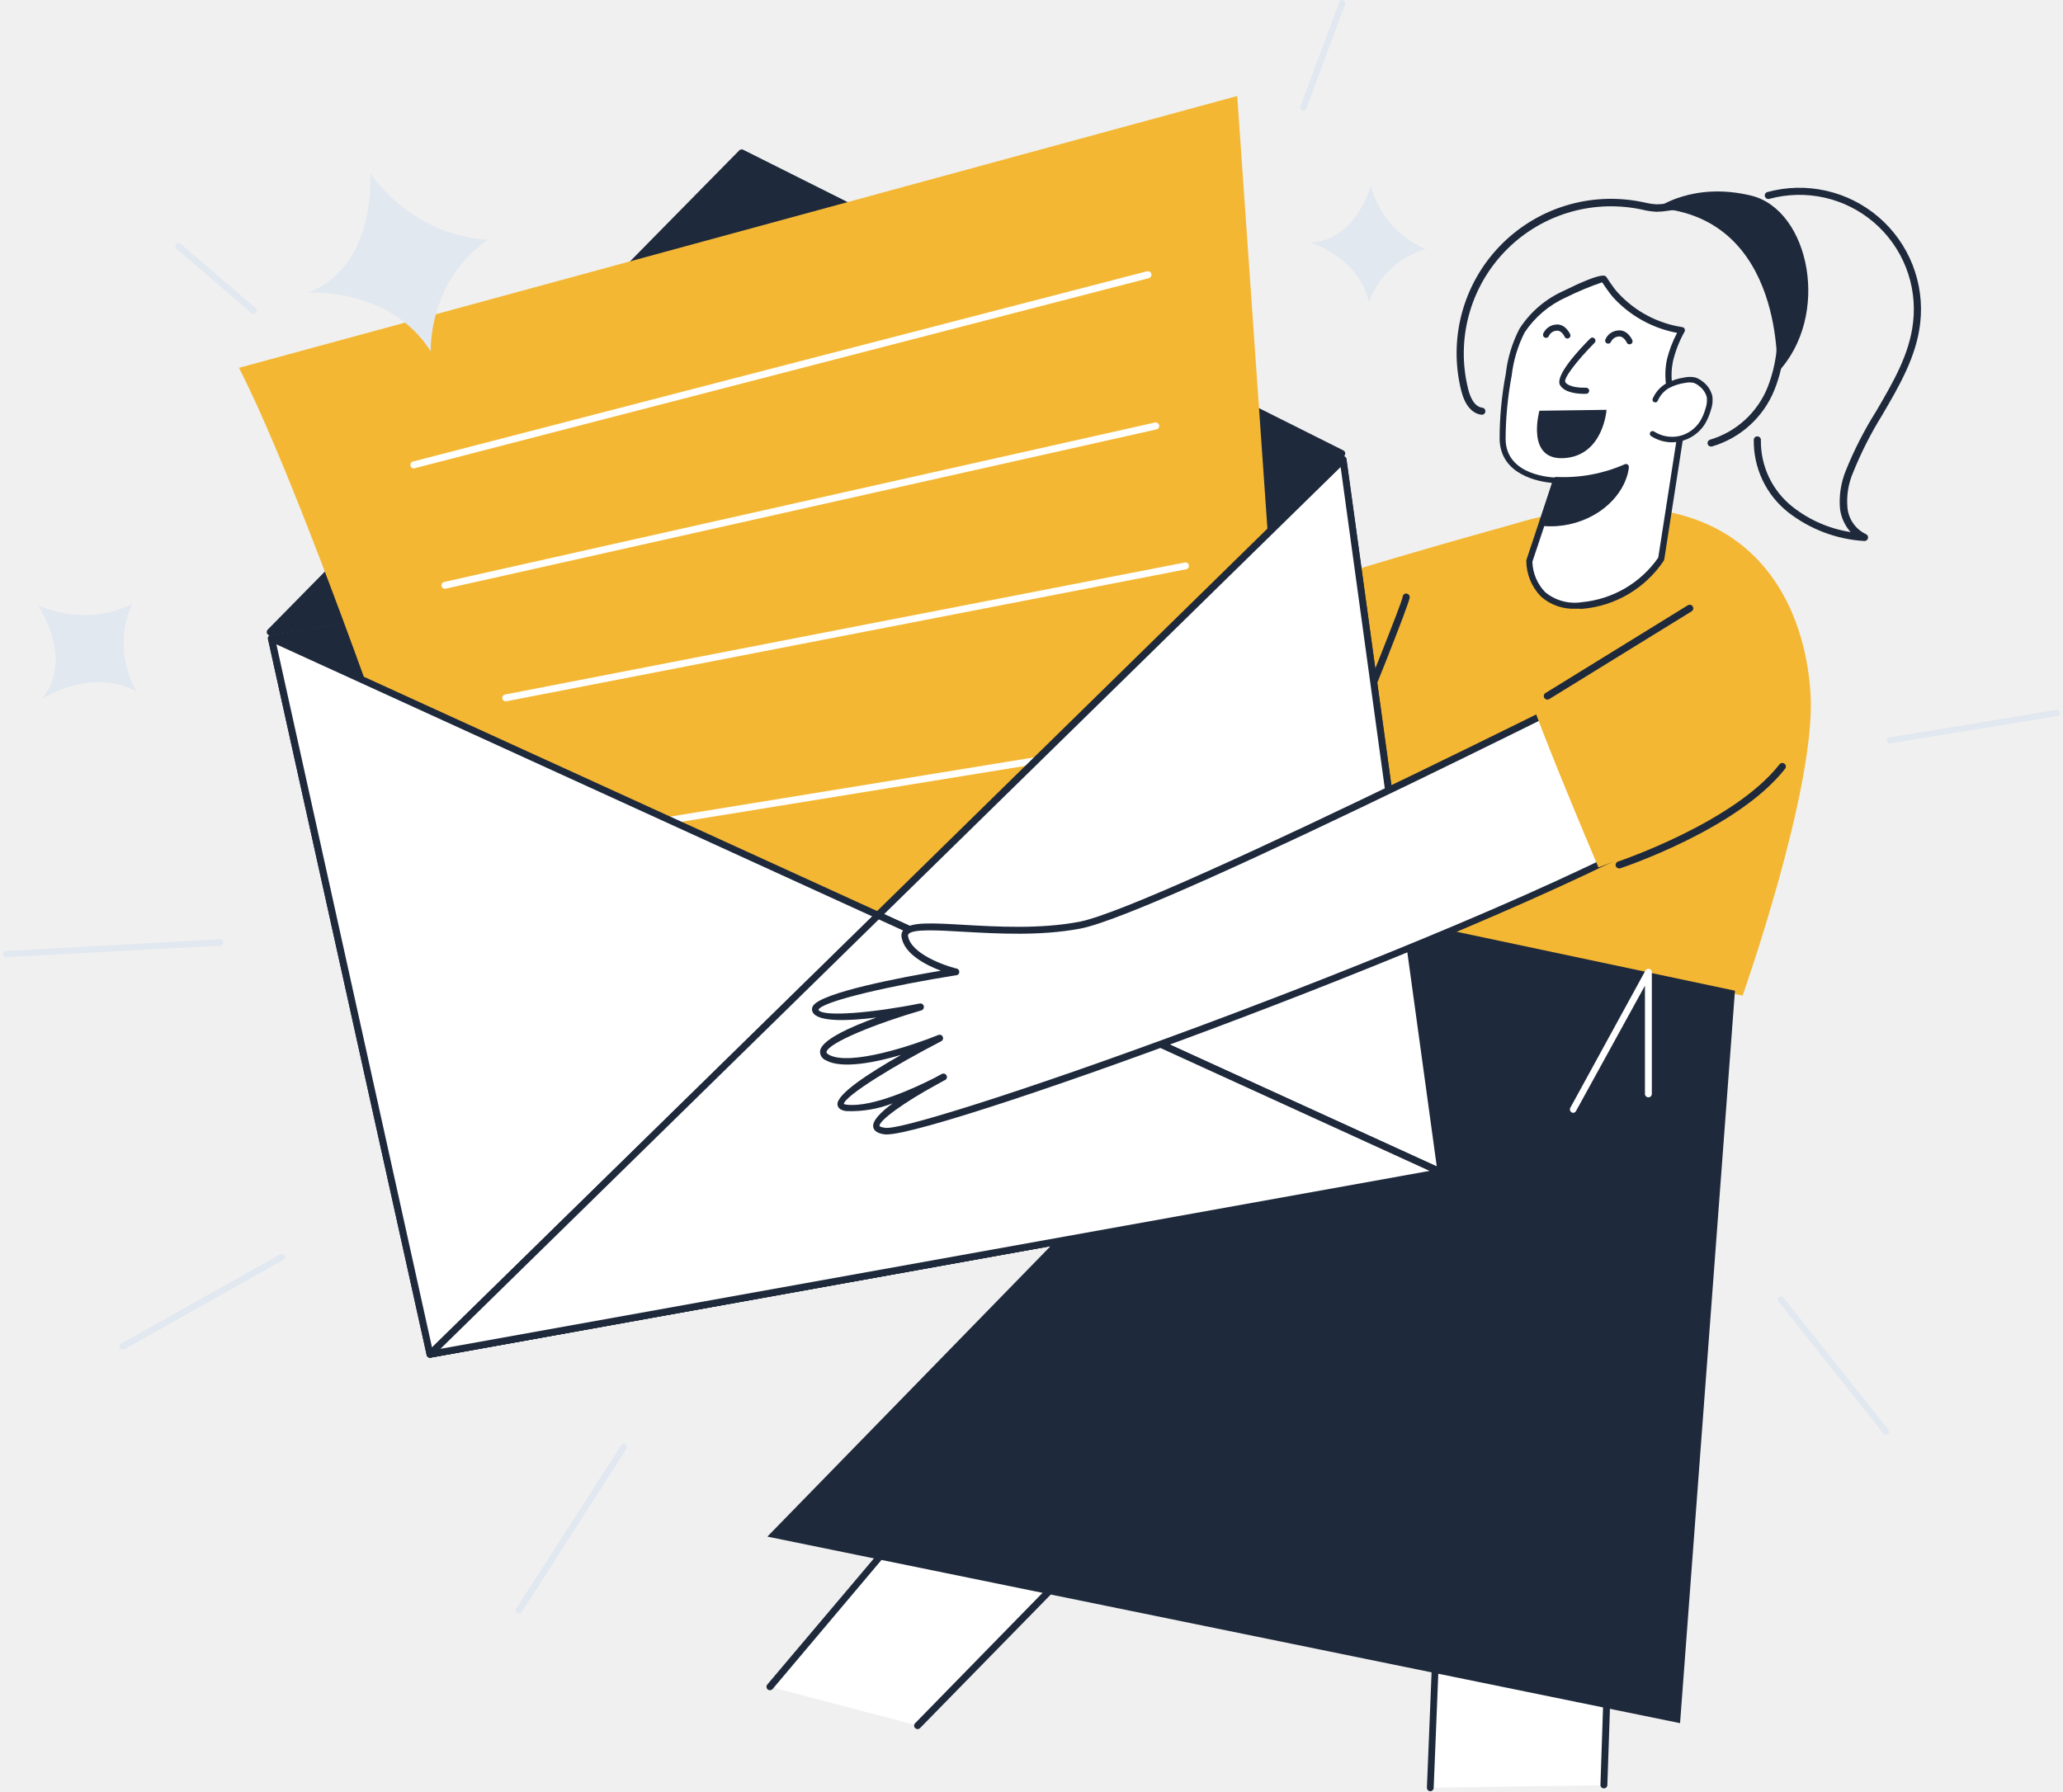
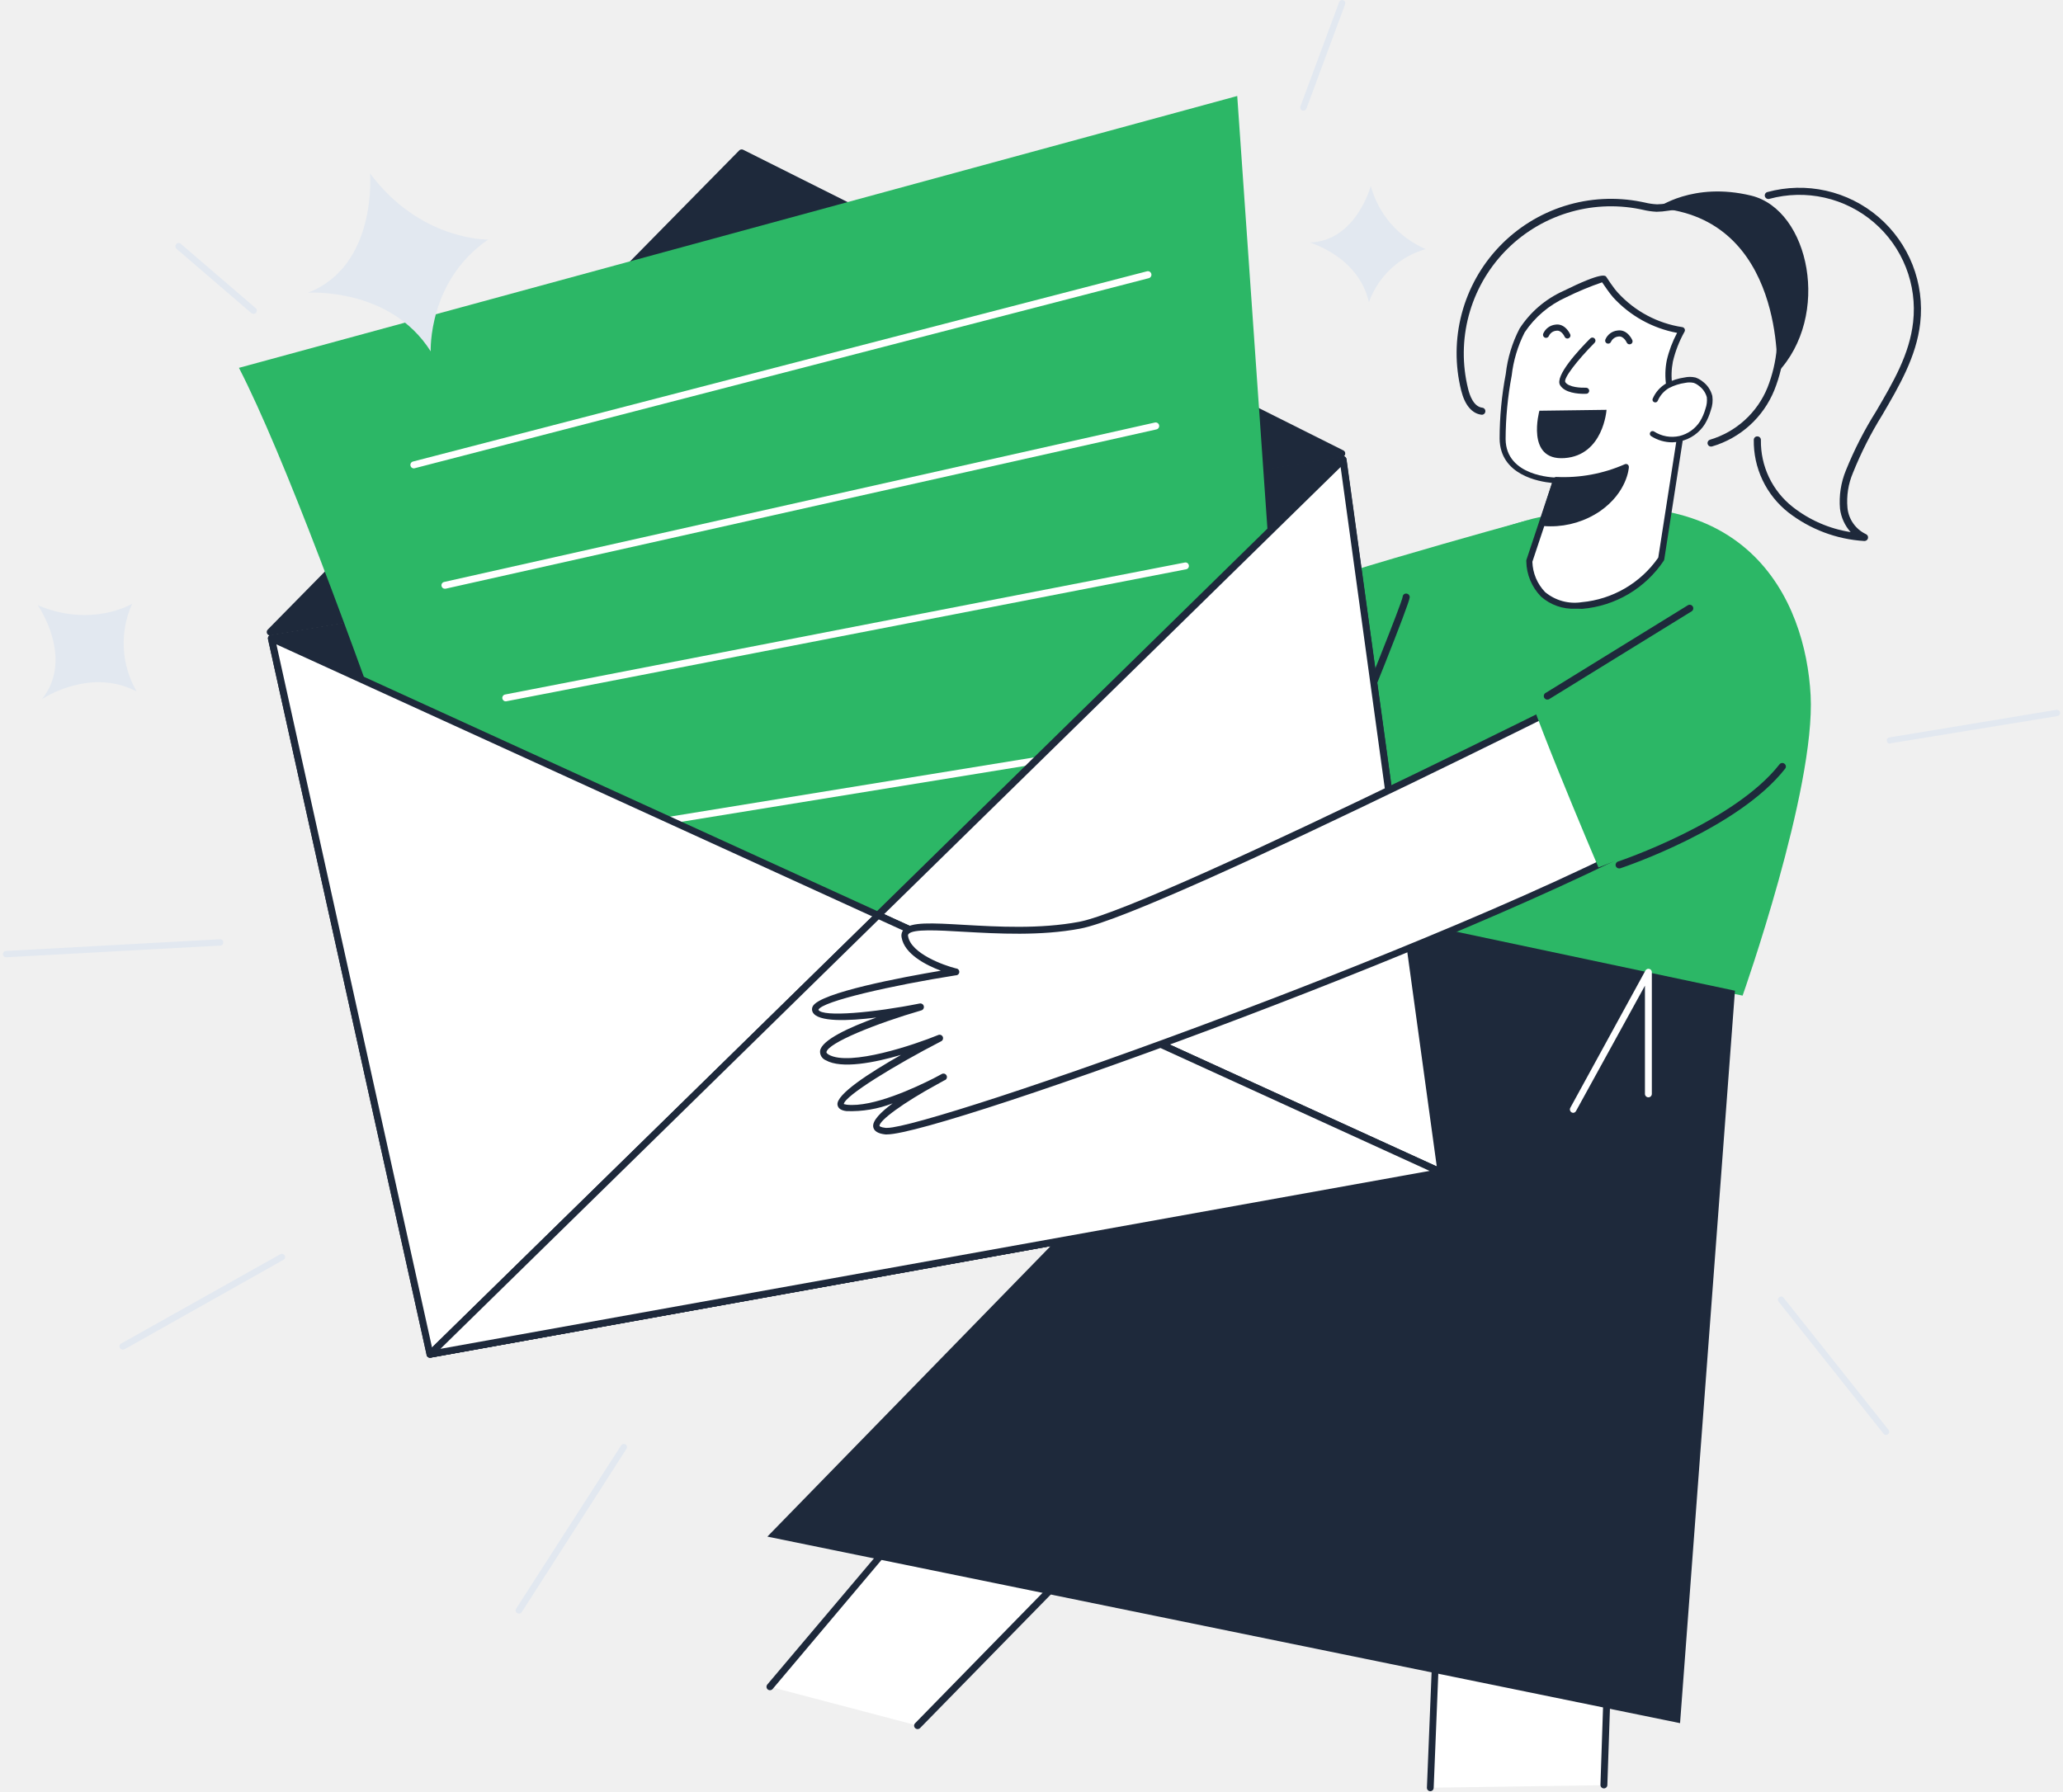
<svg xmlns="http://www.w3.org/2000/svg" width="152" height="132" viewBox="0 0 152 132" fill="none">
  <path d="M118.164 131.553L118.733 114.762L106.145 112.856L105.378 131.741" fill="white" />
  <path d="M105.378 132C105.311 131.997 105.248 131.969 105.203 131.92C105.157 131.872 105.132 131.807 105.134 131.741L105.901 112.851C105.902 112.815 105.911 112.779 105.926 112.747C105.942 112.715 105.965 112.686 105.993 112.663C106.02 112.64 106.052 112.624 106.086 112.615C106.12 112.606 106.156 112.605 106.191 112.612L118.784 114.518C118.845 114.528 118.901 114.56 118.94 114.607C118.979 114.655 119 114.715 118.998 114.777L118.428 131.548C118.427 131.581 118.419 131.614 118.405 131.644C118.391 131.675 118.371 131.702 118.347 131.725C118.322 131.747 118.294 131.765 118.262 131.776C118.231 131.788 118.198 131.793 118.164 131.792C118.131 131.79 118.098 131.783 118.068 131.769C118.037 131.755 118.01 131.735 117.987 131.71C117.965 131.686 117.947 131.657 117.936 131.626C117.924 131.594 117.919 131.561 117.92 131.528L118.474 114.991L106.384 113.161L105.632 131.761C105.628 131.826 105.6 131.887 105.552 131.931C105.505 131.976 105.443 132 105.378 132Z" fill="#1E293B" />
  <path d="M56.733 124.301L71.135 107.225L84.013 110.376L67.603 127.162" fill="white" />
  <path d="M67.603 127.421C67.536 127.42 67.472 127.393 67.425 127.345C67.401 127.322 67.383 127.294 67.37 127.264C67.357 127.233 67.35 127.2 67.35 127.167C67.35 127.134 67.357 127.101 67.37 127.071C67.383 127.04 67.401 127.012 67.425 126.989L83.52 110.518L71.227 107.51L56.926 124.468C56.881 124.519 56.818 124.55 56.751 124.555C56.684 124.561 56.618 124.541 56.565 124.499C56.514 124.455 56.482 124.392 56.476 124.325C56.47 124.257 56.491 124.19 56.534 124.138L70.967 107.063C70.998 107.026 71.038 106.999 71.083 106.985C71.127 106.971 71.176 106.969 71.221 106.981L84.099 110.127C84.142 110.139 84.181 110.162 84.213 110.193C84.245 110.224 84.269 110.262 84.282 110.305C84.294 110.348 84.295 110.394 84.284 110.437C84.273 110.481 84.252 110.521 84.221 110.554L67.811 127.325C67.786 127.355 67.754 127.38 67.718 127.397C67.682 127.413 67.643 127.422 67.603 127.421Z" fill="#1E293B" />
-   <path d="M112.548 38.338C112.548 38.338 92.972 43.705 93.16 44.467C93.349 45.23 97.17 59.347 97.17 59.347L109.367 56.298L112.548 38.338Z" fill="#F4B733" />
-   <path d="M112.945 38.221C112.945 38.221 106.73 39.888 102.918 42.084C99.106 44.279 100.153 67.677 100.153 67.677L128.394 73.369C128.394 73.369 133.771 58.173 133.405 51.236C133.039 44.299 128.75 34.461 112.945 38.221Z" fill="#F4B733" />
+   <path d="M112.548 38.338C112.548 38.338 92.972 43.705 93.16 44.467C93.349 45.23 97.17 59.347 97.17 59.347L109.367 56.298L112.548 38.338Z" fill="#2cb766" />
+   <path d="M112.945 38.221C112.945 38.221 106.73 39.888 102.918 42.084C99.106 44.279 100.153 67.677 100.153 67.677L128.394 73.369C128.394 73.369 133.771 58.173 133.405 51.236C133.039 44.299 128.75 34.461 112.945 38.221Z" fill="#2cb766" />
  <path d="M98.883 56.273C98.851 56.28 98.818 56.28 98.786 56.273C98.723 56.246 98.672 56.195 98.646 56.132C98.619 56.068 98.619 55.996 98.644 55.932C100.489 51.394 103.269 44.472 103.345 43.99C103.346 43.956 103.353 43.922 103.367 43.892C103.38 43.861 103.4 43.833 103.425 43.81C103.449 43.786 103.478 43.768 103.51 43.757C103.542 43.745 103.575 43.739 103.609 43.741C103.679 43.743 103.745 43.773 103.793 43.823C103.841 43.873 103.868 43.94 103.868 44.01C103.868 44.447 100.555 52.649 99.127 56.131C99.104 56.175 99.069 56.213 99.026 56.238C98.983 56.263 98.933 56.275 98.883 56.273Z" fill="#1E293B" />
  <path d="M114.673 35.37L112.681 41.357C112.681 41.357 112.63 44.914 116.579 44.604C117.745 44.5 118.873 44.138 119.882 43.544C120.891 42.949 121.756 42.138 122.413 41.169L124.08 30.436C123.475 29.909 123.091 29.174 123.002 28.377C122.915 27.781 122.932 27.174 123.053 26.583C123.239 25.791 123.535 25.028 123.932 24.317C122.054 24.024 120.332 23.101 119.048 21.7C118.743 21.327 118.458 20.939 118.195 20.536C118.073 20.348 115.567 21.522 115.303 21.654C114.012 22.223 112.911 23.151 112.132 24.327C111.615 25.343 111.288 26.446 111.166 27.579C110.87 29.138 110.72 30.72 110.719 32.306C110.749 35.33 114.673 35.37 114.673 35.37Z" fill="white" />
  <path d="M116.086 44.858C115.155 44.903 114.244 44.584 113.545 43.969C112.859 43.271 112.469 42.335 112.457 41.357C112.455 41.333 112.455 41.309 112.457 41.286L114.353 35.589C113.387 35.497 110.516 35.004 110.49 32.321C110.492 30.723 110.644 29.129 110.943 27.559C111.074 26.392 111.418 25.258 111.959 24.215C112.744 23.001 113.863 22.039 115.181 21.445C118.103 20.002 118.296 20.297 118.367 20.429C118.367 20.429 118.876 21.222 119.201 21.567C120.448 22.935 122.128 23.832 123.958 24.108C123.993 24.115 124.027 24.13 124.055 24.152C124.084 24.174 124.107 24.203 124.122 24.236C124.137 24.269 124.145 24.305 124.144 24.341C124.142 24.377 124.133 24.412 124.115 24.444C123.727 25.135 123.438 25.878 123.256 26.649C123.145 27.215 123.129 27.796 123.211 28.367C123.288 29.104 123.64 29.784 124.196 30.273C124.231 30.297 124.258 30.33 124.274 30.369C124.291 30.407 124.295 30.45 124.288 30.491L122.621 41.225C122.616 41.255 122.606 41.284 122.591 41.311C121.92 42.319 121.03 43.161 119.989 43.778C118.947 44.393 117.779 44.766 116.573 44.868C116.416 44.858 116.248 44.858 116.086 44.858ZM112.904 41.398C112.928 42.234 113.263 43.031 113.844 43.634C114.216 43.942 114.65 44.168 115.116 44.296C115.582 44.424 116.071 44.451 116.548 44.376C117.669 44.272 118.754 43.924 119.727 43.357C120.699 42.79 121.536 42.017 122.179 41.093L123.82 30.532C123.232 29.97 122.858 29.221 122.763 28.413C122.671 27.799 122.684 27.173 122.804 26.563C122.967 25.855 123.224 25.171 123.566 24.53C121.751 24.191 120.096 23.271 118.85 21.908C118.586 21.608 118.195 21.029 118.042 20.805C117.133 21.116 116.245 21.486 115.384 21.913C114.145 22.47 113.089 23.365 112.335 24.495C111.829 25.491 111.505 26.57 111.38 27.681C111.088 29.224 110.938 30.791 110.932 32.362C110.963 35.116 114.49 35.187 114.652 35.192C114.688 35.193 114.724 35.201 114.756 35.218C114.788 35.235 114.815 35.259 114.835 35.289C114.857 35.318 114.872 35.353 114.878 35.389C114.884 35.425 114.882 35.462 114.871 35.497L112.904 41.398Z" fill="#1E293B" />
  <path d="M121.976 29.475C122.168 29.049 122.49 28.693 122.895 28.459C123.288 28.255 123.712 28.121 124.151 28.062C124.386 28.007 124.632 28.007 124.867 28.062C125.03 28.115 125.18 28.2 125.309 28.311C125.639 28.541 125.875 28.882 125.975 29.272C126.016 29.594 125.98 29.922 125.868 30.227C125.773 30.566 125.633 30.891 125.452 31.193C125.264 31.491 125.02 31.748 124.733 31.95C124.445 32.153 124.12 32.296 123.777 32.371C123.434 32.447 123.079 32.454 122.733 32.391C122.387 32.328 122.057 32.197 121.762 32.006" fill="white" />
  <path d="M123.211 32.596C122.657 32.596 122.116 32.438 121.65 32.138C121.605 32.109 121.574 32.064 121.562 32.011C121.551 31.959 121.561 31.904 121.589 31.859C121.603 31.836 121.622 31.816 121.644 31.801C121.665 31.785 121.69 31.774 121.716 31.769C121.742 31.763 121.769 31.763 121.795 31.768C121.822 31.773 121.847 31.783 121.869 31.798C122.142 31.974 122.448 32.094 122.768 32.152C123.088 32.21 123.416 32.203 123.734 32.133C124.364 31.983 124.911 31.593 125.259 31.046C125.431 30.758 125.565 30.449 125.655 30.126C125.754 29.853 125.788 29.561 125.757 29.272C125.664 28.931 125.455 28.633 125.167 28.429C125.055 28.336 124.928 28.264 124.791 28.215C124.585 28.17 124.372 28.17 124.166 28.215C123.751 28.273 123.349 28.4 122.977 28.591C122.605 28.807 122.313 29.137 122.143 29.531C122.133 29.556 122.119 29.578 122.1 29.597C122.081 29.616 122.058 29.631 122.034 29.641C122.009 29.651 121.983 29.656 121.956 29.655C121.93 29.655 121.903 29.649 121.879 29.638C121.854 29.629 121.831 29.614 121.812 29.596C121.793 29.577 121.778 29.554 121.767 29.529C121.757 29.505 121.753 29.478 121.754 29.451C121.754 29.424 121.761 29.398 121.772 29.374C121.978 28.895 122.335 28.497 122.789 28.241C123.201 28.027 123.646 27.884 124.105 27.819C124.373 27.758 124.65 27.758 124.918 27.819C125.102 27.882 125.274 27.976 125.426 28.098C125.794 28.361 126.056 28.747 126.163 29.186C126.212 29.539 126.174 29.898 126.051 30.233C125.951 30.589 125.804 30.931 125.614 31.249C125.412 31.569 125.149 31.846 124.839 32.065C124.53 32.283 124.18 32.437 123.81 32.52C123.614 32.567 123.413 32.592 123.211 32.596Z" fill="#1E293B" />
  <path d="M113.656 38.531C115.106 38.678 116.562 38.319 117.778 37.515C119.709 36.168 119.811 34.466 119.811 34.466C118.193 35.166 116.433 35.476 114.673 35.37L113.656 38.531Z" fill="#1E293B" />
  <path d="M114.236 38.785C114.028 38.788 113.821 38.776 113.616 38.75C113.583 38.745 113.552 38.734 113.525 38.717C113.497 38.699 113.474 38.675 113.457 38.648C113.439 38.62 113.428 38.589 113.424 38.557C113.42 38.524 113.423 38.491 113.433 38.46L114.449 35.304C114.465 35.258 114.495 35.218 114.536 35.189C114.576 35.161 114.624 35.146 114.673 35.147C116.394 35.231 118.111 34.914 119.689 34.222C119.723 34.203 119.761 34.193 119.801 34.193C119.84 34.193 119.878 34.203 119.912 34.222C119.945 34.243 119.971 34.273 119.989 34.308C120.007 34.342 120.015 34.381 120.014 34.42C120.014 34.496 119.892 36.27 117.895 37.667C116.816 38.401 115.54 38.791 114.236 38.785ZM113.946 38.328C115.253 38.394 116.547 38.038 117.636 37.312C118.537 36.726 119.198 35.834 119.496 34.801C118.009 35.381 116.42 35.655 114.825 35.609L113.946 38.328Z" fill="#1E293B" />
  <path d="M117.321 25.1C117.321 25.1 114.78 27.641 115.135 28.271C115.491 28.901 116.889 28.779 116.889 28.779" fill="white" />
  <path d="M116.706 29.023C116.269 29.023 115.293 28.957 114.947 28.388C114.53 27.707 116.36 25.75 117.168 24.942C117.189 24.921 117.214 24.904 117.241 24.892C117.269 24.881 117.298 24.875 117.328 24.875C117.358 24.875 117.387 24.881 117.415 24.892C117.442 24.904 117.467 24.921 117.488 24.942C117.53 24.985 117.554 25.043 117.554 25.102C117.554 25.162 117.53 25.22 117.488 25.262C116.197 26.563 115.181 27.89 115.328 28.154C115.567 28.556 116.548 28.586 116.853 28.571C116.912 28.569 116.97 28.591 117.015 28.63C117.059 28.67 117.087 28.725 117.092 28.784C117.093 28.814 117.089 28.843 117.079 28.871C117.069 28.898 117.053 28.924 117.034 28.945C117.014 28.967 116.99 28.985 116.963 28.997C116.937 29.01 116.908 29.017 116.878 29.018L116.706 29.023Z" fill="#1E293B" />
  <path d="M113.422 30.268L118.367 30.202C118.367 30.202 118.144 33.556 115.267 33.759C112.391 33.963 113.422 30.268 113.422 30.268Z" fill="#1E293B" />
  <path d="M118.489 25.105C118.554 24.965 118.654 24.845 118.78 24.755C118.906 24.666 119.052 24.611 119.206 24.596C119.775 24.505 120.065 25.171 120.065 25.171" fill="white" />
  <path d="M120.065 25.374C120.021 25.375 119.978 25.363 119.941 25.339C119.904 25.316 119.874 25.282 119.856 25.242C119.856 25.242 119.633 24.734 119.241 24.8C119.127 24.811 119.017 24.852 118.923 24.918C118.829 24.983 118.753 25.072 118.703 25.176C118.682 25.232 118.64 25.278 118.586 25.304C118.532 25.329 118.47 25.333 118.413 25.313C118.358 25.294 118.313 25.253 118.288 25.201C118.262 25.149 118.258 25.089 118.276 25.034C118.35 24.851 118.471 24.692 118.628 24.573C118.784 24.454 118.97 24.38 119.165 24.358C119.897 24.236 120.253 25.029 120.268 25.064C120.28 25.091 120.286 25.12 120.287 25.15C120.287 25.179 120.282 25.208 120.271 25.236C120.26 25.263 120.244 25.288 120.223 25.309C120.203 25.33 120.178 25.347 120.151 25.359L120.065 25.374Z" fill="#1E293B" />
  <path d="M113.91 24.672C113.975 24.533 114.075 24.412 114.201 24.323C114.327 24.234 114.473 24.179 114.627 24.164C115.196 24.068 115.486 24.739 115.486 24.739" fill="white" />
  <path d="M115.486 24.947C115.441 24.947 115.398 24.934 115.361 24.91C115.324 24.886 115.295 24.851 115.277 24.81C115.277 24.81 115.054 24.302 114.663 24.373C114.548 24.383 114.438 24.423 114.343 24.489C114.249 24.555 114.173 24.645 114.124 24.749C114.103 24.805 114.061 24.851 114.007 24.877C113.953 24.902 113.891 24.906 113.834 24.886C113.779 24.865 113.734 24.824 113.709 24.771C113.683 24.718 113.679 24.657 113.697 24.601C113.772 24.42 113.893 24.261 114.05 24.142C114.206 24.024 114.391 23.949 114.586 23.925C115.318 23.803 115.674 24.601 115.689 24.632C115.702 24.659 115.708 24.688 115.709 24.718C115.71 24.747 115.705 24.777 115.694 24.804C115.683 24.832 115.667 24.857 115.646 24.878C115.625 24.899 115.6 24.916 115.572 24.927C115.545 24.94 115.516 24.947 115.486 24.947Z" fill="#1E293B" />
  <path d="M127.83 73.008L123.785 126.984L56.539 113.237L101.241 67.377L127.83 73.008Z" fill="#1E293B" />
  <path d="M98.883 33.414L19.908 46.576L54.649 11.266L98.883 33.414Z" fill="#1E293B" />
  <path d="M19.908 46.831C19.858 46.831 19.809 46.816 19.767 46.789C19.725 46.761 19.692 46.722 19.673 46.676C19.653 46.629 19.648 46.578 19.657 46.529C19.666 46.48 19.69 46.434 19.725 46.399L54.466 11.084C54.504 11.046 54.553 11.021 54.606 11.013C54.659 11.005 54.713 11.014 54.761 11.038L98.974 33.19C99.024 33.212 99.064 33.251 99.089 33.299C99.114 33.347 99.122 33.402 99.112 33.455C99.107 33.508 99.085 33.557 99.051 33.597C99.016 33.638 98.97 33.666 98.918 33.678L19.949 46.825L19.908 46.831ZM54.705 11.577L20.655 46.195L98.07 33.292L54.705 11.577Z" fill="#1E293B" />
  <path d="M106.175 86.394L31.678 99.795L20.01 47.044L98.944 33.881L106.175 86.394Z" fill="#1E293B" />
  <path d="M31.683 100.049C31.625 100.051 31.568 100.032 31.523 99.995C31.477 99.959 31.446 99.908 31.434 99.851L19.745 47.095C19.732 47.028 19.744 46.959 19.781 46.902C19.8 46.872 19.826 46.846 19.855 46.827C19.885 46.808 19.919 46.795 19.954 46.79L98.918 33.627C98.986 33.617 99.055 33.633 99.112 33.673C99.139 33.694 99.163 33.719 99.18 33.749C99.198 33.779 99.209 33.812 99.213 33.846L106.445 86.359C106.45 86.391 106.448 86.424 106.441 86.456C106.433 86.488 106.419 86.518 106.4 86.544C106.38 86.57 106.356 86.593 106.328 86.61C106.3 86.627 106.269 86.638 106.236 86.643L31.724 100.044L31.683 100.049ZM20.315 47.247L31.876 99.506L105.891 86.186L98.73 34.186L20.315 47.247Z" fill="#1E293B" />
-   <path d="M37.934 82.338C37.934 82.338 24.213 39.985 17.606 27.107L91.158 7.074L95.732 72.632L37.934 82.338Z" fill="#F4B733" />
+   <path d="M37.934 82.338C37.934 82.338 24.213 39.985 17.606 27.107L91.158 7.074L95.732 72.632L37.934 82.338Z" fill="#2cb766" />
  <path d="M30.489 34.516C30.433 34.517 30.378 34.498 30.333 34.463C30.289 34.428 30.258 34.378 30.245 34.323C30.228 34.259 30.237 34.19 30.27 34.132C30.304 34.074 30.358 34.031 30.423 34.013L84.511 19.992C84.578 19.975 84.65 19.986 84.709 20.021C84.769 20.057 84.812 20.115 84.829 20.183C84.846 20.25 84.835 20.321 84.799 20.381C84.763 20.44 84.706 20.483 84.638 20.5L30.55 34.506L30.489 34.516Z" fill="white" />
  <path d="M32.776 43.385C32.718 43.386 32.662 43.366 32.618 43.33C32.573 43.294 32.543 43.243 32.532 43.186C32.525 43.154 32.524 43.12 32.529 43.088C32.535 43.055 32.547 43.024 32.565 42.996C32.583 42.968 32.607 42.944 32.634 42.925C32.662 42.906 32.693 42.893 32.725 42.886L85.095 31.137C85.163 31.123 85.233 31.136 85.291 31.174C85.348 31.211 85.389 31.27 85.403 31.338C85.417 31.405 85.404 31.475 85.366 31.533C85.329 31.59 85.269 31.631 85.202 31.645L32.852 43.379L32.776 43.385Z" fill="white" />
  <path d="M37.263 51.684C37.204 51.685 37.147 51.665 37.102 51.628C37.056 51.59 37.025 51.538 37.014 51.48C37.008 51.448 37.007 51.414 37.014 51.381C37.02 51.349 37.033 51.317 37.051 51.289C37.07 51.262 37.093 51.238 37.121 51.219C37.149 51.2 37.18 51.187 37.212 51.181L87.296 41.454C87.328 41.447 87.362 41.447 87.394 41.453C87.426 41.46 87.457 41.472 87.485 41.491C87.512 41.509 87.536 41.533 87.554 41.561C87.572 41.588 87.584 41.619 87.591 41.652C87.598 41.684 87.599 41.718 87.593 41.751C87.587 41.785 87.574 41.816 87.555 41.844C87.537 41.872 87.513 41.896 87.485 41.914C87.457 41.933 87.425 41.946 87.392 41.952L37.309 51.679L37.263 51.684Z" fill="white" />
  <path d="M39.647 62.275C39.579 62.28 39.513 62.258 39.461 62.215C39.41 62.171 39.378 62.108 39.372 62.041C39.367 61.974 39.389 61.907 39.432 61.855C39.476 61.804 39.539 61.772 39.606 61.767L87.113 54.037C87.18 54.026 87.249 54.042 87.305 54.082C87.36 54.122 87.397 54.183 87.408 54.25C87.418 54.318 87.402 54.386 87.362 54.442C87.322 54.497 87.262 54.534 87.194 54.545L39.688 62.27L39.647 62.275Z" fill="white" />
  <path d="M64.691 67.448L20.01 47.044L31.678 99.795L106.175 86.394L98.944 33.881L64.691 67.448Z" fill="white" />
  <path d="M31.683 100.049C31.625 100.05 31.568 100.031 31.523 99.995C31.477 99.959 31.446 99.908 31.434 99.851L19.745 47.094C19.735 47.048 19.738 47 19.754 46.955C19.77 46.911 19.798 46.871 19.835 46.842C19.872 46.812 19.916 46.793 19.963 46.788C20.011 46.782 20.058 46.79 20.101 46.81L64.625 67.138L98.766 33.678C98.799 33.644 98.842 33.621 98.888 33.61C98.934 33.599 98.983 33.602 99.028 33.617C99.073 33.632 99.113 33.66 99.143 33.697C99.173 33.734 99.192 33.778 99.198 33.825L106.43 86.338C106.435 86.37 106.433 86.403 106.425 86.435C106.418 86.467 106.404 86.497 106.384 86.523C106.365 86.55 106.341 86.572 106.313 86.589C106.285 86.606 106.254 86.618 106.221 86.623L31.724 100.044L31.683 100.049ZM20.365 47.486L31.876 99.505L105.891 86.185L98.776 34.415L64.869 67.631C64.832 67.666 64.784 67.69 64.734 67.698C64.683 67.706 64.631 67.699 64.584 67.677L20.365 47.486Z" fill="#1E293B" />
  <path d="M106.181 86.394L31.683 99.795L64.696 67.448L106.181 86.394Z" fill="white" />
  <path d="M31.683 100.049C31.636 100.05 31.59 100.038 31.549 100.013C31.509 99.989 31.476 99.954 31.454 99.912C31.43 99.864 31.422 99.81 31.431 99.756C31.44 99.703 31.466 99.654 31.505 99.618L64.538 67.265C64.576 67.23 64.623 67.206 64.674 67.198C64.725 67.19 64.777 67.198 64.823 67.22L106.303 86.16C106.352 86.183 106.392 86.221 106.419 86.269C106.445 86.316 106.456 86.371 106.45 86.425C106.443 86.478 106.42 86.528 106.384 86.567C106.347 86.606 106.299 86.633 106.247 86.643L31.729 100.049H31.683ZM64.747 67.753L32.451 99.399L105.332 86.287L64.747 67.753Z" fill="#1E293B" />
  <path d="M106.181 86.394L31.683 99.795L64.696 67.448L106.181 86.394Z" fill="white" />
  <path d="M31.683 100.049C31.636 100.05 31.59 100.038 31.549 100.013C31.509 99.989 31.476 99.954 31.454 99.912C31.43 99.864 31.422 99.81 31.431 99.756C31.44 99.703 31.466 99.654 31.505 99.618L64.538 67.265C64.576 67.23 64.623 67.206 64.674 67.198C64.725 67.19 64.777 67.198 64.823 67.22L106.303 86.16C106.352 86.183 106.392 86.221 106.419 86.269C106.445 86.316 106.456 86.371 106.45 86.425C106.443 86.478 106.42 86.528 106.384 86.567C106.347 86.606 106.299 86.633 106.247 86.643L31.729 100.049H31.683ZM64.747 67.753L32.451 99.399L105.332 86.287L64.747 67.753Z" fill="#1E293B" />
  <path d="M100.997 13.706C100.997 13.706 99.915 17.771 96.494 17.873C96.494 17.873 100.103 18.889 100.86 22.274C101.196 21.335 101.751 20.49 102.479 19.808C103.208 19.127 104.088 18.629 105.047 18.356C104.065 17.936 103.191 17.3 102.489 16.495C101.788 15.69 101.278 14.736 100.997 13.706Z" fill="#E2E8F0" />
  <path d="M2.782 44.599C2.782 44.599 5.511 48.502 3.092 51.521C3.092 51.521 6.593 49.142 10.069 50.957C9.504 49.983 9.179 48.889 9.121 47.765C9.064 46.64 9.276 45.519 9.739 44.492C9.739 44.492 6.766 46.291 2.782 44.599Z" fill="#E2E8F0" />
  <path d="M27.262 12.776C27.262 12.776 27.836 19.575 22.688 21.573C22.688 21.573 28.731 21.146 31.734 25.892C31.734 25.892 31.521 20.688 35.973 17.654C35.932 17.654 30.962 17.746 27.262 12.776Z" fill="#E2E8F0" />
  <path d="M125.071 46.998C125.071 46.998 85.578 67.026 79.566 68.175C73.554 69.323 66.404 67.316 66.688 69.034C66.973 70.751 70.408 71.605 70.408 71.605C70.408 71.605 59.538 73.323 60.107 74.471C60.676 75.62 67.837 74.182 67.837 74.182C67.837 74.182 58.964 76.758 60.966 77.902C62.968 79.045 69.265 76.474 69.265 76.474C69.265 76.474 59.822 81.337 62.399 81.622C64.976 81.906 69.555 79.335 69.555 79.335C69.555 79.335 62.399 83.055 65.26 83.339C68.121 83.624 110.76 68.459 125.071 59.876" fill="white" />
  <path d="M65.347 83.599H65.235C64.701 83.543 64.396 83.36 64.34 83.055C64.254 82.598 64.889 81.957 65.773 81.307C64.689 81.728 63.531 81.923 62.368 81.881C61.977 81.835 61.754 81.688 61.708 81.429C61.566 80.667 64.066 79.056 66.388 77.739C64.422 78.314 61.998 78.791 60.839 78.131C60.706 78.076 60.595 77.98 60.52 77.858C60.445 77.735 60.411 77.593 60.422 77.45C60.519 76.647 62.582 75.707 64.569 74.985C62.485 75.244 60.254 75.331 59.878 74.588C59.844 74.523 59.827 74.451 59.827 74.378C59.827 74.304 59.844 74.232 59.878 74.167C60.386 73.15 66.561 71.997 69.321 71.534C68.228 71.123 66.637 70.314 66.429 69.08C66.408 68.975 66.412 68.868 66.44 68.765C66.468 68.663 66.52 68.569 66.592 68.49C67.1 67.926 68.655 68.017 71.023 68.155C73.523 68.297 76.613 68.475 79.51 67.931C85.415 66.803 124.552 46.973 124.943 46.775C125.004 46.744 125.074 46.739 125.139 46.76C125.204 46.781 125.258 46.826 125.289 46.886C125.319 46.946 125.324 47.016 125.303 47.08C125.282 47.144 125.237 47.196 125.177 47.227C123.561 48.045 85.583 67.291 79.607 68.429C76.669 68.988 73.508 68.805 70.967 68.663C69.072 68.551 67.283 68.449 66.942 68.826C66.923 68.848 66.909 68.876 66.903 68.905C66.897 68.934 66.898 68.965 66.907 68.993C67.12 70.269 69.524 71.138 70.439 71.367C70.506 71.37 70.569 71.4 70.615 71.45C70.66 71.5 70.683 71.566 70.68 71.633C70.677 71.701 70.647 71.764 70.597 71.809C70.547 71.855 70.481 71.878 70.413 71.875C65.733 72.612 60.534 73.791 60.3 74.416C60.6 74.975 64.401 74.624 67.75 73.953C67.784 73.945 67.818 73.944 67.852 73.949C67.886 73.955 67.919 73.967 67.948 73.985C67.977 74.002 68.003 74.026 68.023 74.054C68.043 74.082 68.057 74.113 68.065 74.146C68.073 74.18 68.075 74.214 68.069 74.248C68.064 74.282 68.052 74.315 68.034 74.344C68.016 74.373 67.993 74.399 67.965 74.419C67.937 74.439 67.906 74.454 67.872 74.462C64.574 75.417 60.971 76.865 60.89 77.541C60.89 77.607 60.991 77.678 61.057 77.719C62.612 78.608 67.415 76.977 69.133 76.271C69.194 76.246 69.263 76.246 69.324 76.271C69.385 76.296 69.435 76.343 69.463 76.403C69.49 76.462 69.492 76.53 69.471 76.591C69.449 76.653 69.404 76.704 69.346 76.733C65.926 78.497 62.231 80.758 62.17 81.363C62.242 81.383 62.315 81.398 62.389 81.409C64.31 81.622 67.471 80.133 68.797 79.462L69.397 79.142C69.456 79.112 69.525 79.106 69.589 79.126C69.653 79.145 69.706 79.19 69.737 79.249C69.754 79.277 69.764 79.309 69.768 79.342C69.772 79.374 69.769 79.407 69.76 79.439C69.751 79.471 69.736 79.5 69.716 79.526C69.695 79.552 69.67 79.573 69.641 79.589C69.6 79.589 69.366 79.747 69.001 79.935C66.627 81.226 64.727 82.598 64.803 82.984C64.803 82.984 64.894 83.081 65.25 83.116H65.377C66.902 83.116 77.325 79.803 90.787 74.721C98.146 71.946 116.197 64.928 124.943 59.683C124.972 59.662 125.004 59.647 125.039 59.64C125.073 59.632 125.108 59.632 125.143 59.638C125.177 59.645 125.21 59.659 125.239 59.679C125.268 59.699 125.292 59.725 125.311 59.755C125.329 59.785 125.341 59.819 125.346 59.853C125.35 59.888 125.348 59.924 125.338 59.958C125.328 59.991 125.312 60.023 125.289 60.05C125.267 60.077 125.239 60.099 125.208 60.115C111.405 68.368 69.366 83.599 65.347 83.599Z" fill="#1E293B" />
-   <path d="M117.773 63.926C117.773 63.926 111.674 49.62 112.238 49.427C112.802 49.234 124.435 41.606 125.406 42.18C126.376 42.755 129.98 53.818 128.836 57.06C127.693 60.303 117.773 63.926 117.773 63.926Z" fill="#F4B733" />
+   <path d="M117.773 63.926C117.773 63.926 111.674 49.62 112.238 49.427C112.802 49.234 124.435 41.606 125.406 42.18C126.376 42.755 129.98 53.818 128.836 57.06C127.693 60.303 117.773 63.926 117.773 63.926Z" fill="#2cb766" />
  <path d="M119.297 63.998C119.243 63.997 119.189 63.98 119.144 63.948C119.1 63.916 119.066 63.871 119.048 63.82C119.027 63.754 119.033 63.682 119.065 63.62C119.096 63.559 119.15 63.511 119.216 63.489C119.302 63.459 127.769 60.603 131.113 56.324C131.134 56.297 131.161 56.275 131.191 56.258C131.221 56.241 131.254 56.231 131.288 56.227C131.322 56.223 131.356 56.226 131.389 56.236C131.422 56.246 131.452 56.262 131.479 56.283C131.507 56.303 131.53 56.329 131.548 56.359C131.565 56.389 131.576 56.422 131.58 56.456C131.585 56.49 131.582 56.525 131.572 56.558C131.563 56.592 131.547 56.622 131.525 56.649C128.084 61.05 119.734 63.87 119.384 63.987C119.356 63.996 119.327 63.999 119.297 63.998Z" fill="#1E293B" />
  <path d="M126.062 32.91C126 32.909 125.94 32.886 125.894 32.844C125.848 32.803 125.818 32.746 125.81 32.685C125.802 32.623 125.816 32.561 125.85 32.509C125.884 32.457 125.936 32.419 125.995 32.402C126.944 32.119 127.817 31.627 128.55 30.961C129.283 30.295 129.857 29.473 130.229 28.555C130.969 26.68 131.146 24.629 130.737 22.655C130.453 20.746 129.623 18.96 128.348 17.512C127.71 16.811 126.921 16.263 126.041 15.911C125.161 15.559 124.212 15.411 123.266 15.479L122.895 15.53C122.618 15.576 122.338 15.602 122.057 15.606C121.714 15.59 121.374 15.54 121.04 15.459L120.822 15.413C119.031 15.055 117.178 15.155 115.436 15.704C113.693 16.253 112.118 17.233 110.856 18.554C109.594 19.875 108.685 21.492 108.215 23.258C107.745 25.023 107.729 26.878 108.168 28.652C108.29 29.16 108.584 29.968 109.21 30.044C109.244 30.047 109.277 30.057 109.308 30.074C109.338 30.09 109.365 30.113 109.386 30.14C109.408 30.167 109.423 30.198 109.432 30.232C109.441 30.265 109.443 30.3 109.438 30.334C109.434 30.368 109.424 30.401 109.407 30.431C109.391 30.461 109.368 30.488 109.341 30.509C109.314 30.53 109.283 30.546 109.25 30.555C109.217 30.564 109.183 30.567 109.149 30.562C108.452 30.476 107.924 29.846 107.66 28.779C107.195 26.917 107.209 24.969 107.7 23.114C108.191 21.259 109.143 19.559 110.468 18.172C111.793 16.784 113.447 15.754 115.277 15.177C117.107 14.601 119.053 14.497 120.934 14.874L121.162 14.92C121.469 14.997 121.782 15.043 122.098 15.057C122.35 15.051 122.601 15.027 122.85 14.986C122.982 14.986 123.109 14.945 123.241 14.935C124.266 14.853 125.296 15.009 126.251 15.39C127.206 15.772 128.059 16.369 128.745 17.136C130.098 18.656 130.98 20.536 131.286 22.548C131.711 24.625 131.518 26.78 130.732 28.748C130.33 29.739 129.71 30.626 128.918 31.344C128.126 32.062 127.183 32.592 126.158 32.895L126.062 32.91Z" fill="#1E293B" />
  <path d="M122.092 15.332C122.092 15.332 124.735 13.37 129.029 14.417C133.324 15.464 134.945 23.29 130.935 27.488C130.935 27.488 131.56 16.049 122.092 15.332Z" fill="#1E293B" />
  <path d="M137.374 39.868H137.349C135.316 39.743 133.368 39.008 131.758 37.759C130.952 37.123 130.303 36.309 129.862 35.38C129.421 34.452 129.201 33.435 129.217 32.408C129.218 32.373 129.226 32.339 129.24 32.307C129.254 32.275 129.275 32.247 129.301 32.224C129.326 32.2 129.357 32.183 129.39 32.171C129.422 32.16 129.457 32.156 129.492 32.159C129.526 32.16 129.56 32.168 129.592 32.183C129.623 32.197 129.651 32.218 129.674 32.243C129.697 32.269 129.715 32.299 129.727 32.331C129.738 32.364 129.743 32.399 129.741 32.433C129.727 33.377 129.93 34.313 130.335 35.166C130.741 36.019 131.337 36.767 132.079 37.352C133.32 38.329 134.792 38.969 136.353 39.212C135.924 38.732 135.651 38.133 135.57 37.495C135.487 36.532 135.635 35.563 136.002 34.669C136.615 33.151 137.361 31.69 138.233 30.304C139.498 28.144 140.693 26.106 140.957 23.738C141.112 22.37 140.929 20.985 140.425 19.704C139.921 18.423 139.111 17.284 138.066 16.389C137.021 15.493 135.772 14.866 134.429 14.564C133.086 14.262 131.689 14.294 130.361 14.656C130.294 14.674 130.222 14.664 130.161 14.63C130.101 14.596 130.056 14.54 130.036 14.473C130.026 14.44 130.024 14.406 130.028 14.372C130.032 14.338 130.043 14.305 130.06 14.275C130.077 14.245 130.1 14.219 130.127 14.198C130.154 14.177 130.185 14.162 130.219 14.153C131.631 13.768 133.115 13.734 134.543 14.055C135.971 14.376 137.299 15.042 138.41 15.995C139.521 16.947 140.382 18.158 140.917 19.52C141.452 20.882 141.646 22.355 141.48 23.809C141.201 26.284 139.92 28.464 138.685 30.578C137.842 31.934 137.12 33.361 136.525 34.842C136.18 35.654 136.04 36.539 136.119 37.419C136.158 37.832 136.304 38.228 136.542 38.568C136.779 38.908 137.101 39.181 137.476 39.36C137.532 39.383 137.578 39.425 137.607 39.478C137.636 39.532 137.645 39.594 137.634 39.653C137.622 39.713 137.591 39.767 137.545 39.806C137.498 39.845 137.44 39.867 137.379 39.868H137.374Z" fill="#1E293B" />
  <path d="M114.053 51.552C113.988 51.563 113.921 51.55 113.865 51.514C113.81 51.479 113.769 51.424 113.752 51.36C113.735 51.297 113.742 51.229 113.772 51.17C113.803 51.111 113.854 51.066 113.916 51.043L124.359 44.604C124.419 44.569 124.49 44.557 124.557 44.574C124.625 44.59 124.683 44.632 124.72 44.691C124.738 44.72 124.751 44.753 124.756 44.787C124.762 44.821 124.761 44.856 124.753 44.889C124.745 44.923 124.73 44.955 124.71 44.983C124.689 45.011 124.663 45.034 124.634 45.052L114.19 51.491C114.151 51.523 114.103 51.545 114.053 51.552Z" fill="#1E293B" />
  <path d="M0.449 70.543C0.387 70.543 0.328 70.519 0.284 70.475C0.24 70.431 0.215 70.371 0.215 70.309C0.215 70.247 0.24 70.188 0.284 70.144C0.328 70.1 0.387 70.076 0.449 70.076L16.203 69.217C16.235 69.213 16.267 69.216 16.297 69.226C16.327 69.236 16.355 69.251 16.378 69.272C16.402 69.294 16.421 69.32 16.433 69.349C16.446 69.377 16.453 69.409 16.452 69.44C16.455 69.501 16.434 69.561 16.393 69.607C16.352 69.653 16.295 69.68 16.234 69.684L0.48 70.543H0.449Z" fill="#E2E8F0" />
  <path d="M38.224 118.909C38.179 118.91 38.135 118.897 38.097 118.873C38.045 118.839 38.008 118.786 37.995 118.725C37.982 118.664 37.993 118.601 38.026 118.548L45.755 106.529C45.771 106.501 45.792 106.477 45.818 106.457C45.843 106.438 45.872 106.424 45.903 106.416C45.934 106.409 45.967 106.407 45.998 106.413C46.029 106.418 46.06 106.43 46.086 106.447C46.113 106.465 46.136 106.487 46.154 106.514C46.172 106.541 46.184 106.571 46.189 106.602C46.195 106.634 46.194 106.666 46.187 106.697C46.179 106.728 46.166 106.757 46.147 106.783L38.442 118.802C38.419 118.838 38.386 118.867 38.348 118.886C38.309 118.905 38.266 118.913 38.224 118.909Z" fill="#E2E8F0" />
  <path d="M9.033 99.45C8.991 99.449 8.95 99.438 8.914 99.416C8.879 99.395 8.849 99.364 8.829 99.328C8.814 99.301 8.805 99.272 8.801 99.241C8.797 99.211 8.8 99.18 8.808 99.151C8.817 99.121 8.831 99.094 8.851 99.07C8.87 99.046 8.894 99.027 8.921 99.012L20.655 92.426C20.71 92.397 20.774 92.39 20.834 92.407C20.894 92.424 20.944 92.464 20.975 92.518C20.991 92.544 21.001 92.574 21.005 92.604C21.009 92.635 21.007 92.666 20.999 92.696C20.991 92.725 20.977 92.753 20.958 92.778C20.939 92.802 20.916 92.823 20.889 92.838L9.155 99.444C9.115 99.457 9.073 99.459 9.033 99.45Z" fill="#E2E8F0" />
  <path d="M96.032 8.156C95.994 8.156 95.957 8.147 95.924 8.129C95.891 8.112 95.862 8.086 95.84 8.056C95.819 8.025 95.805 7.989 95.801 7.952C95.796 7.914 95.8 7.876 95.813 7.841L98.674 0.137C98.699 0.083 98.743 0.04 98.798 0.018C98.852 -0.005 98.913 -0.006 98.969 0.015C99.024 0.035 99.07 0.076 99.096 0.129C99.123 0.182 99.128 0.243 99.112 0.299L96.25 8.024C96.231 8.065 96.2 8.1 96.161 8.123C96.122 8.147 96.077 8.158 96.032 8.156Z" fill="#E2E8F0" />
  <path d="M139.244 54.804C139.189 54.805 139.136 54.786 139.094 54.75C139.052 54.715 139.024 54.665 139.016 54.611C139.011 54.581 139.012 54.55 139.019 54.52C139.026 54.489 139.038 54.461 139.056 54.436C139.074 54.411 139.097 54.39 139.123 54.374C139.149 54.358 139.178 54.347 139.209 54.342L151.512 52.309C151.574 52.3 151.636 52.315 151.686 52.351C151.736 52.387 151.771 52.441 151.782 52.502C151.787 52.532 151.786 52.563 151.779 52.593C151.772 52.623 151.759 52.652 151.741 52.677C151.723 52.702 151.701 52.723 151.674 52.739C151.648 52.755 151.619 52.766 151.589 52.771L139.28 54.779L139.244 54.804Z" fill="#E2E8F0" />
  <path d="M138.96 105.746C138.924 105.747 138.889 105.739 138.857 105.723C138.825 105.707 138.798 105.684 138.777 105.655L131.047 95.928C131.01 95.878 130.993 95.816 131 95.754C131.008 95.693 131.039 95.636 131.088 95.597C131.111 95.578 131.138 95.564 131.168 95.555C131.197 95.546 131.228 95.543 131.258 95.547C131.288 95.55 131.317 95.559 131.344 95.574C131.371 95.589 131.394 95.609 131.413 95.633L139.143 105.365C139.162 105.389 139.176 105.417 139.185 105.447C139.193 105.477 139.195 105.508 139.191 105.539C139.188 105.57 139.178 105.599 139.162 105.626C139.147 105.653 139.127 105.677 139.102 105.695C139.061 105.727 139.011 105.745 138.96 105.746Z" fill="#E2E8F0" />
  <path d="M18.663 23.123C18.607 23.123 18.553 23.103 18.511 23.067L12.986 18.32C12.944 18.276 12.92 18.216 12.92 18.155C12.92 18.093 12.944 18.034 12.986 17.99C13.006 17.966 13.03 17.946 13.058 17.932C13.085 17.917 13.115 17.909 13.146 17.906C13.177 17.904 13.208 17.908 13.237 17.918C13.267 17.928 13.294 17.944 13.317 17.964L18.841 22.711C18.865 22.73 18.885 22.755 18.899 22.782C18.913 22.81 18.922 22.84 18.924 22.871C18.927 22.902 18.923 22.933 18.913 22.962C18.903 22.991 18.887 23.018 18.866 23.041C18.842 23.071 18.811 23.094 18.775 23.108C18.74 23.123 18.701 23.128 18.663 23.123Z" fill="#E2E8F0" />
  <path d="M115.923 82.008C115.88 82.008 115.838 81.998 115.801 81.978C115.772 81.962 115.746 81.941 115.725 81.915C115.704 81.89 115.688 81.86 115.679 81.829C115.669 81.797 115.666 81.764 115.67 81.731C115.673 81.698 115.683 81.666 115.699 81.637L121.234 71.524C121.26 71.474 121.303 71.435 121.355 71.413C121.406 71.391 121.464 71.387 121.518 71.402C121.573 71.415 121.621 71.446 121.656 71.49C121.69 71.535 121.708 71.59 121.706 71.646V80.611C121.706 80.678 121.679 80.743 121.632 80.79C121.584 80.838 121.52 80.865 121.452 80.865C121.385 80.865 121.32 80.838 121.272 80.79C121.225 80.743 121.198 80.678 121.198 80.611V72.637L116.116 81.881C116.096 81.916 116.068 81.946 116.035 81.968C116.001 81.99 115.963 82.004 115.923 82.008Z" fill="white" />
</svg>
